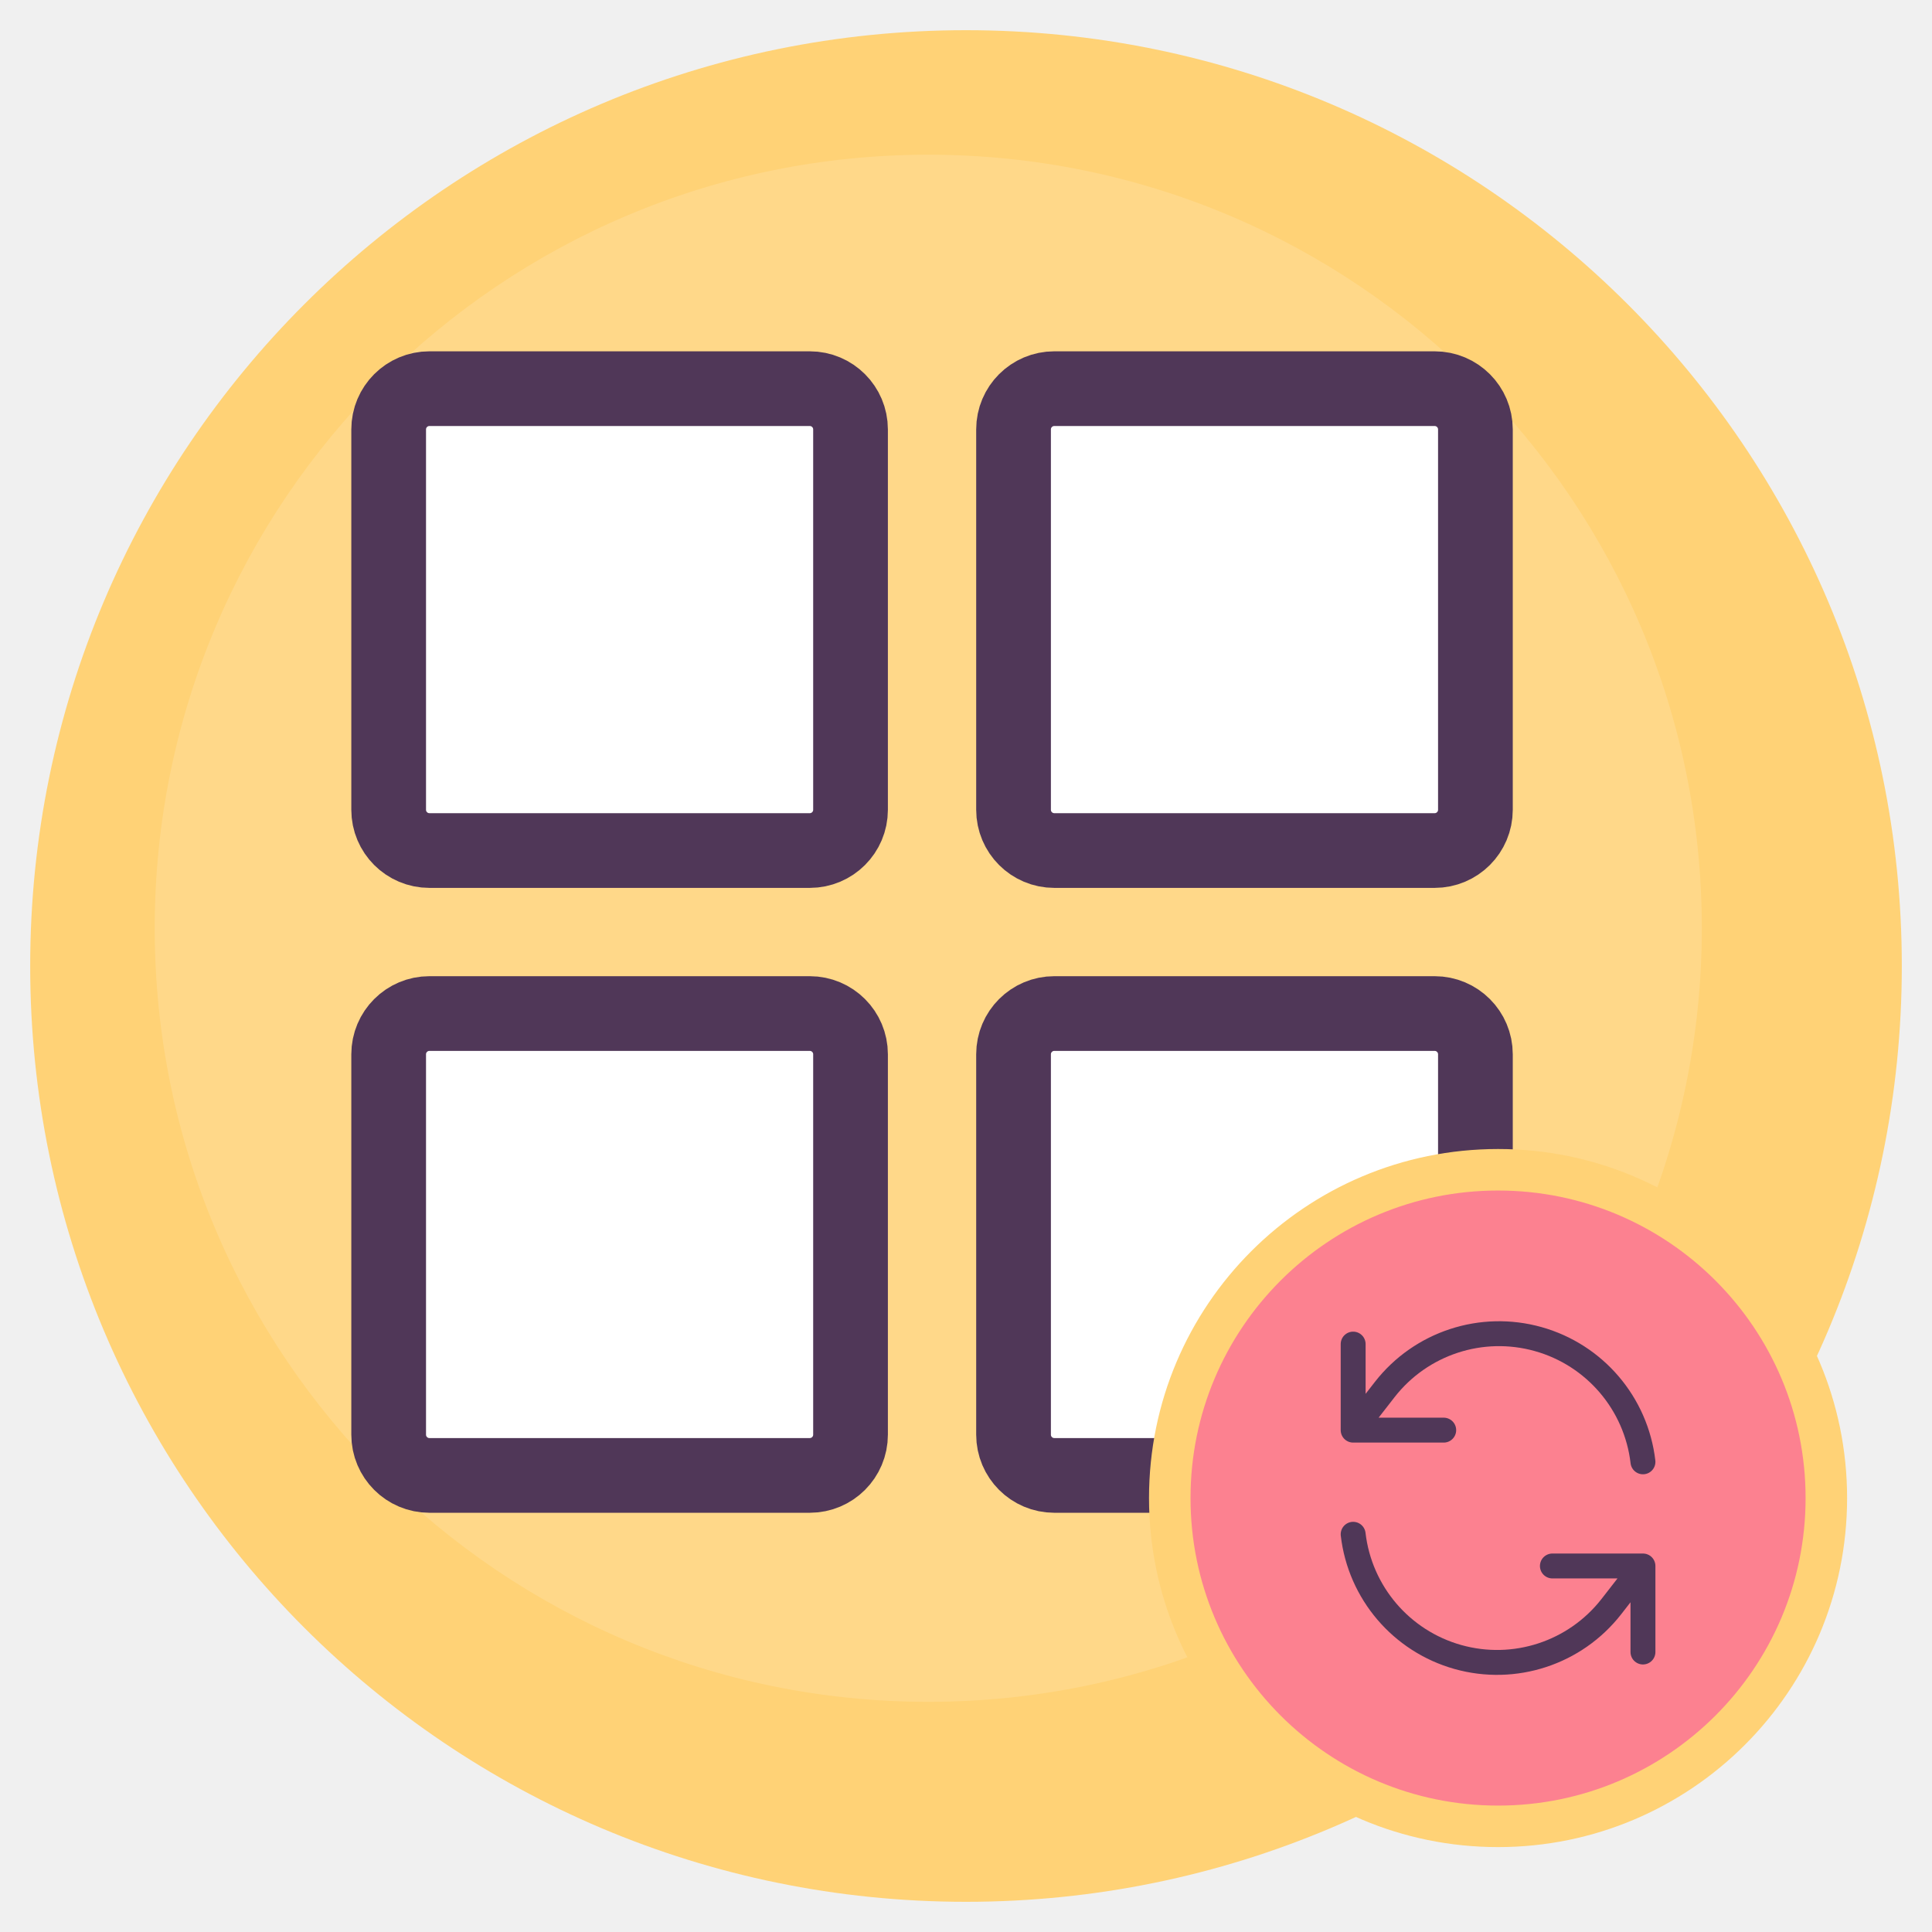
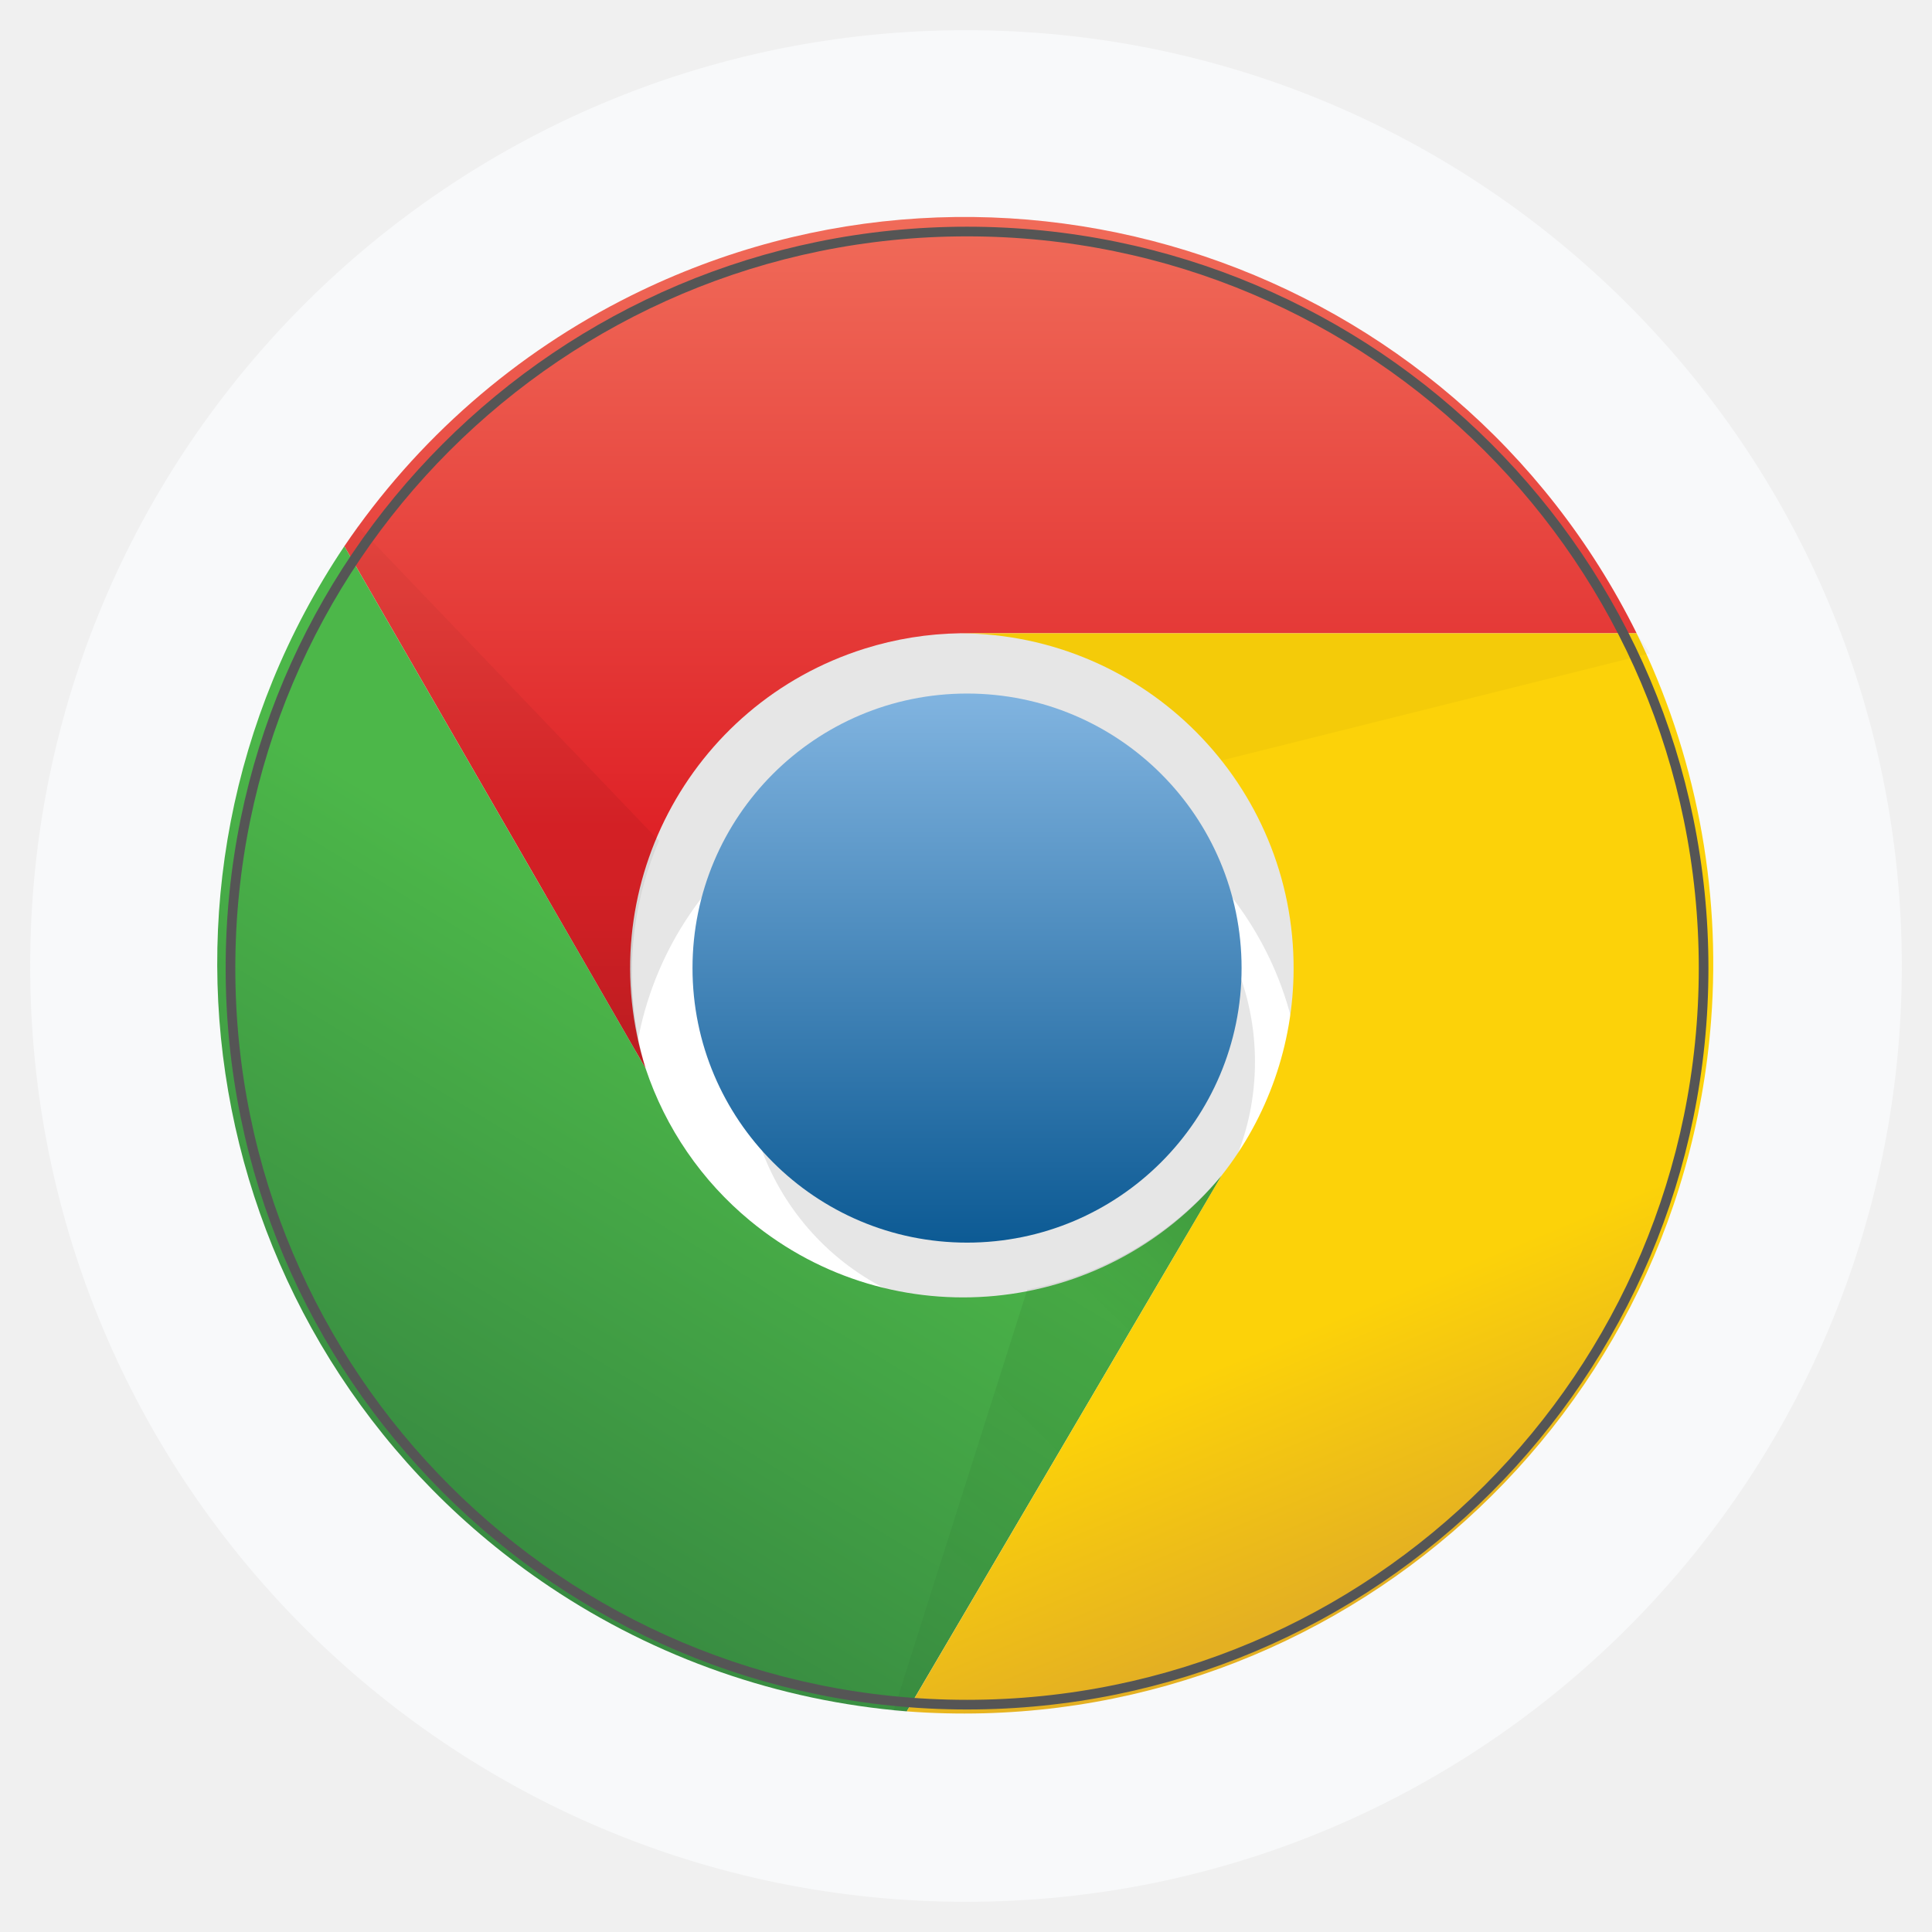
<svg xmlns="http://www.w3.org/2000/svg" viewBox="0 0 512 512" role="img" aria-labelledby="title description">
-   <circle cx="256" cy="256" r="248" fill="#FFD276" />
-   <circle cx="246" cy="246" r="205" fill="#FFFFFF" opacity=".14" />
-   <g transform="translate(67 67) scale(3.60)" fill="none" stroke="#503758" stroke-width="5.5" stroke-linecap="round" stroke-linejoin="round">
-     <rect fill="#FFFFFF" x="10" y="10" width="34" height="34" rx="3" />
-     <rect fill="#FFFFFF" x="56" y="10" width="34" height="34" rx="3" />
-     <rect fill="#FFFFFF" x="10" y="56" width="34" height="34" rx="3" />
-     <rect fill="#FFFFFF" x="56" y="56" width="34" height="34" rx="3" />
-   </g>
-   <circle cx="397" cy="397" r="87" fill="#FC8190" stroke="#FFD276" stroke-width="11" />
-   <g transform="translate(337 337) scale(1.20)" fill="none" stroke="#503758" stroke-width="5.5" stroke-linecap="round" stroke-linejoin="round">
-     <path d="M82 42a32 32 0 0 0-57-16l-7 9m0-19v19h20M18 58a32 32 0 0 0 57 16l7-9m0 19V65H62" />
+   <circle cx="256" cy="256" r="248" fill="#f8f9fa" />
+   <g transform="translate(51 51) scale(3.2)">
+     <circle fill="#fff" cx="64.149" cy="64.236" r="60.999" />
+     <path fill-opacity=".1" d="M102.966 75.327c0-21.439-17.379-38.819-38.817-38.819s-38.818 17.38-38.818 38.819h11.09c0-15.314 12.415-27.727 27.727-27.727 15.313 0 27.727 12.413 27.727 27.727" />
+     <circle fill-opacity=".1" cx="66.922" cy="71.999" r="21.072" />
+     <linearGradient id="chrome-original-a" gradientUnits="userSpaceOnUse" x1="395.191" y1="484.168" x2="395.191" y2="484.723" gradientTransform="matrix(82 0 0 82 -32341.5 -39660.313)">
+       <stop offset="0" stop-color="#81B4E0" />
+       <stop offset="1" stop-color="#0C5A94" />
+     </linearGradient>
+     <circle fill="url(#chrome-original-a)" cx="64.149" cy="64.235" r="22.736" />
+     <linearGradient id="chrome-original-b" gradientUnits="userSpaceOnUse" x1="-608.91" y1="-597.648" x2="-608.91" y2="-547.185" gradientTransform="translate(675 599.775)">
+       <stop offset="0" stop-color="#F06B59" />
+       <stop offset="1" stop-color="#DF2227" />
+     </linearGradient>
+     <path fill="url(#chrome-original-b)" d="M119.602 36.508C104.336 5.792 67.06-6.732 36.343 8.534A62.105 62.105 0 0012.578 29.3l24.955 43.253c-4.597-14.606 3.521-30.174 18.127-34.77a27.676 27.676 0 017.935-1.274" />
+     <linearGradient id="chrome-original-c" gradientUnits="userSpaceOnUse" x1="-657.835" y1="-491.393" x2="-632.327" y2="-533.537" gradientTransform="translate(675 599.775)">
+       <stop offset="0" stop-color="#388B41" />
+       <stop offset="1" stop-color="#4CB749" />
+     </linearGradient>
+     <path fill="url(#chrome-original-c)" d="M12.578 29.3c-19.1 28.492-11.486 67.071 17.005 86.171a62.133 62.133 0 0029.575 10.319l26.063-44.363c-9.745 11.811-27.22 13.486-39.032 3.74a27.717 27.717 0 01-8.657-12.613" />
+     <linearGradient id="chrome-original-d" gradientUnits="userSpaceOnUse" x1="-572.385" y1="-486.91" x2="-599.557" y2="-552.345" gradientTransform="translate(675 599.775)">
+       <stop offset="0" stop-color="#E4B022" />
+       <stop offset=".3" stop-color="#FCD209" />
+     </linearGradient>
+     <path fill="url(#chrome-original-d)" d="M59.158 125.791c34.204 2.585 64.027-23.047 66.613-57.25a62.097 62.097 0 00-6.17-32.031H63.595c15.312.07 27.67 12.541 27.598 27.854a27.725 27.725 0 01-5.972 17.064" />
+     <linearGradient id="chrome-original-e" gradientUnits="userSpaceOnUse" x1="-649.391" y1="-528.885" x2="-649.391" y2="-573.247" gradientTransform="translate(675 599.775)">
+       <stop offset="0" stop-opacity=".15" />
+       <stop offset=".3" stop-opacity=".06" />
+       <stop offset="1" stop-opacity=".03" />
+     </linearGradient>
+     <path fill="url(#chrome-original-e)" d="M12.578 29.3l24.955 43.253a27.725 27.725 0 011.107-18.854L13.686 27.636" />
+     <linearGradient id="chrome-original-f" gradientUnits="userSpaceOnUse" x1="-588.158" y1="-514.559" x2="-618.657" y2="-483.505" gradientTransform="translate(675 599.775)">
+       <stop offset="0" stop-opacity=".15" />
+       <stop offset=".3" stop-opacity=".06" />
+       <stop offset="1" stop-opacity=".03" />
+     </linearGradient>
+     <path fill="url(#chrome-original-f)" d="M59.158 125.791l26.063-44.363a27.731 27.731 0 01-16.082 9.426l-11.091 34.937" />
+     <linearGradient id="chrome-original-g" gradientUnits="userSpaceOnUse" x1="-588.6" y1="-505.621" x2="-584.163" y2="-549.431" gradientTransform="translate(675 599.775)">
+       <stop offset="0" stop-opacity=".15" />
+       <stop offset=".3" stop-opacity=".06" />
+       <stop offset="1" stop-opacity=".03" />
+     </linearGradient>
+     <path fill="url(#chrome-original-g)" d="M119.602 36.508H63.595a27.727 27.727 0 0121.626 10.537l35.491-8.873" />
+     <circle cx="64.149" cy="64.236" r="60.999" fill="none" stroke="#555555" stroke-width="0.8" />
  </g>
</svg>
